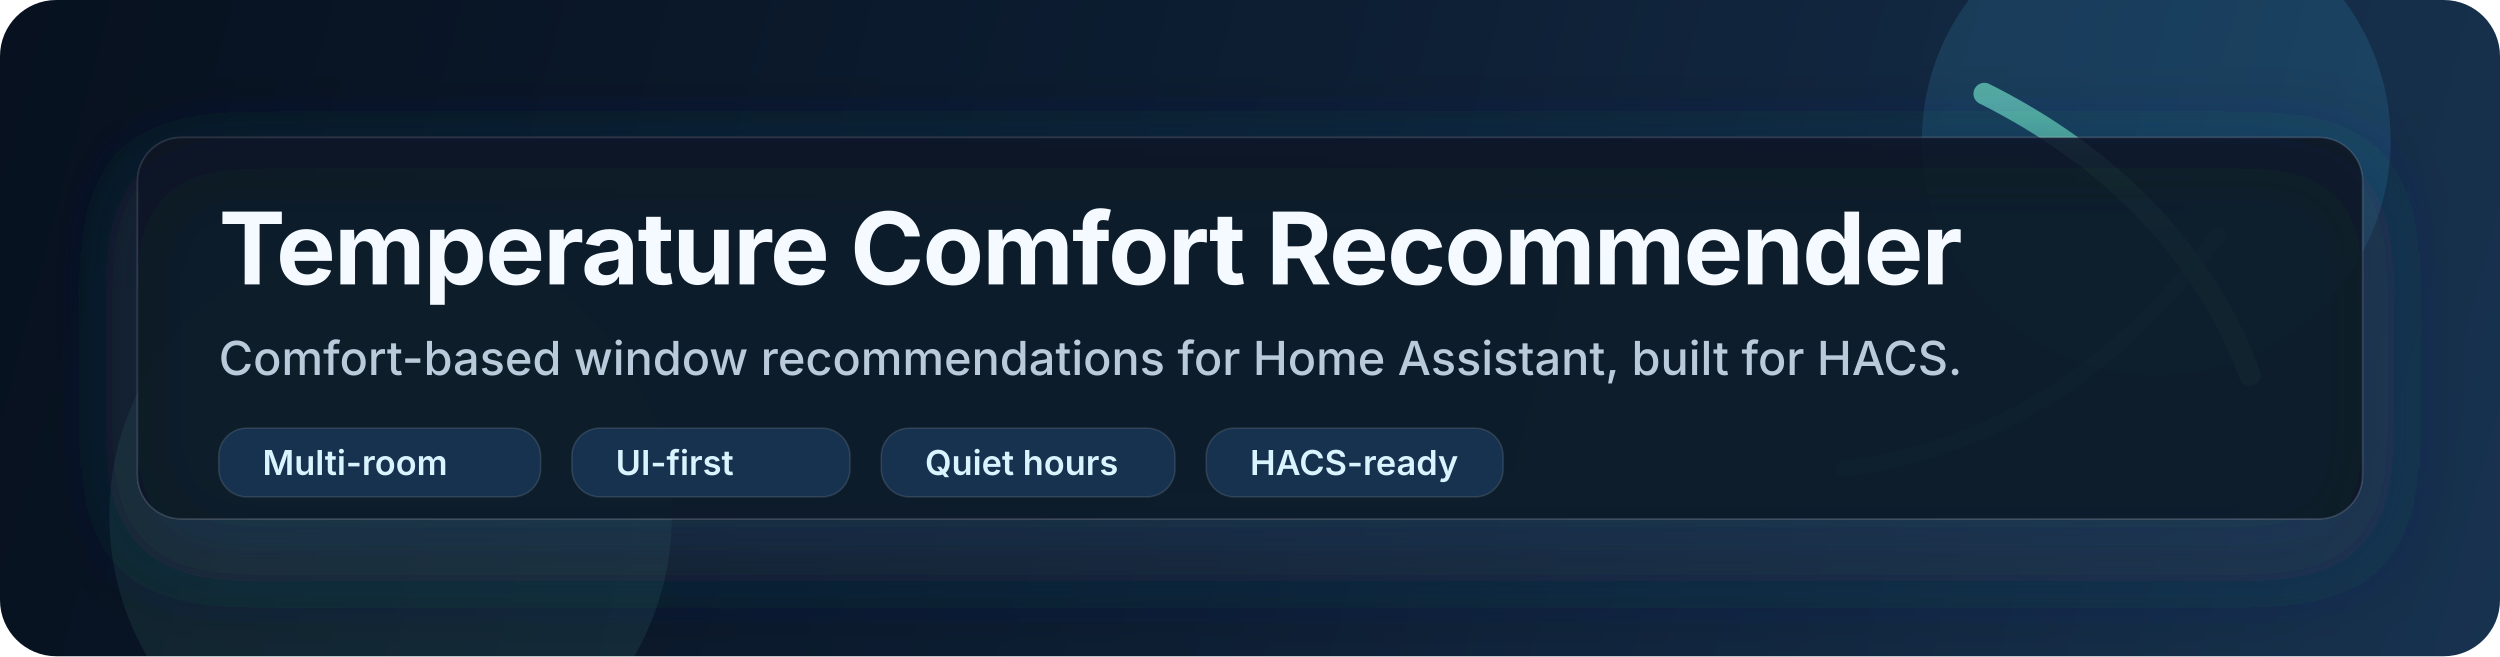
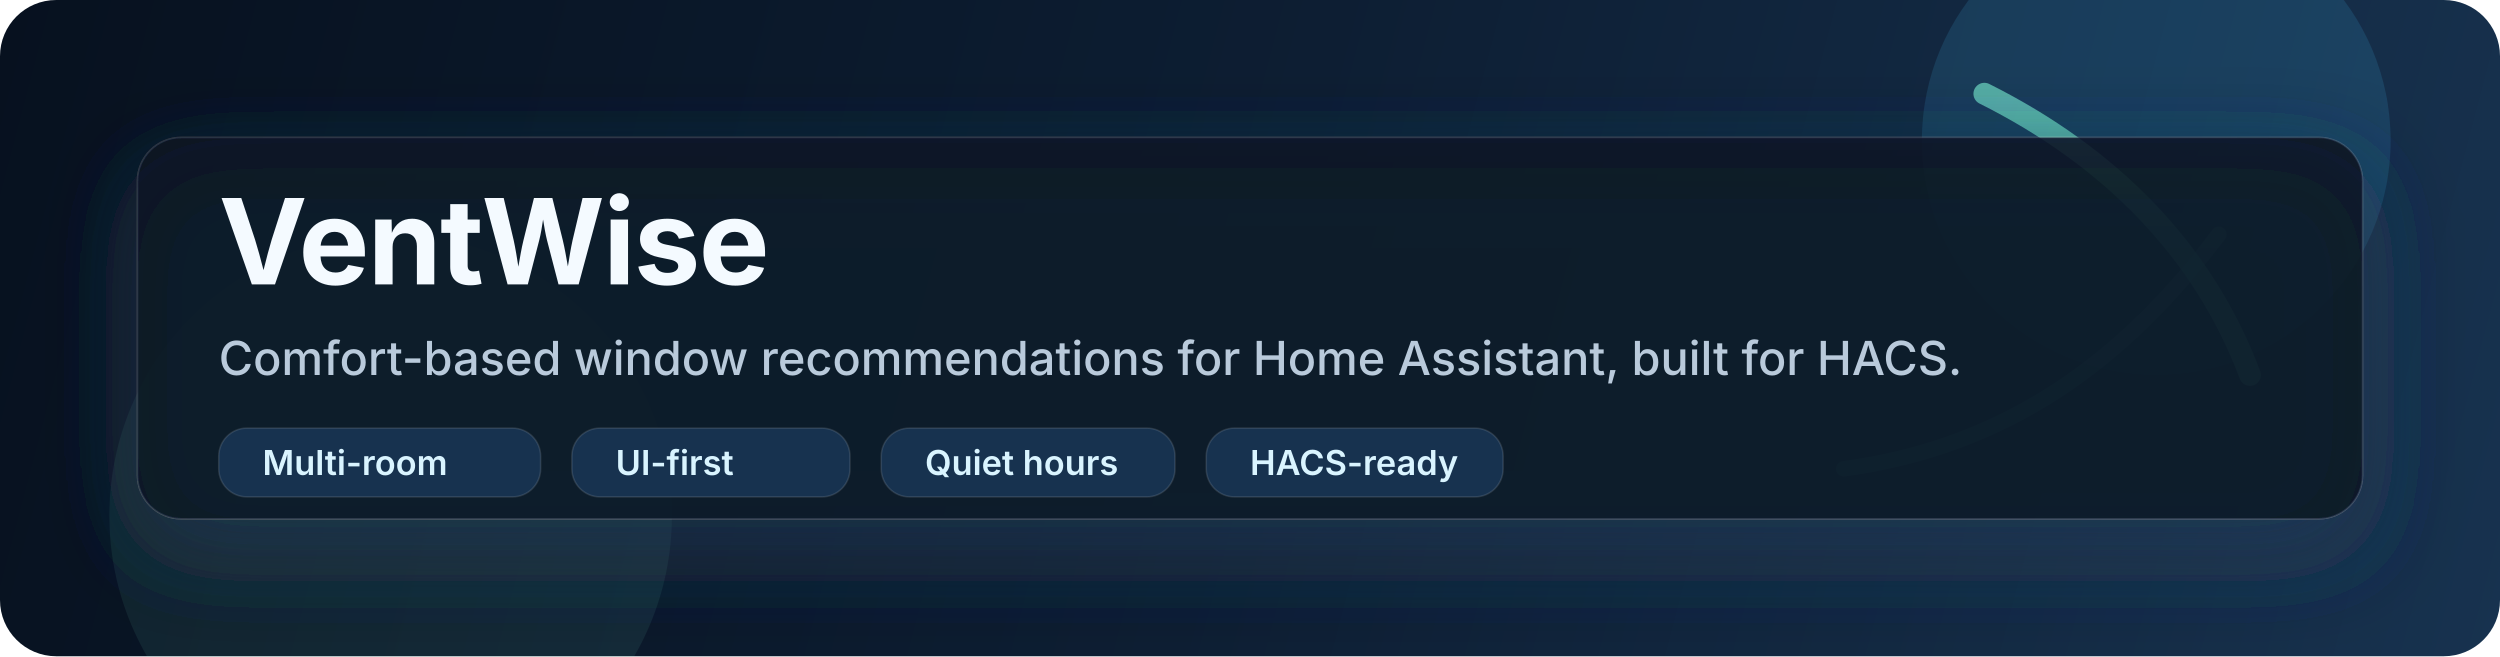
<svg xmlns="http://www.w3.org/2000/svg" width="1600" height="420" viewBox="0 0 1600 420" fill="none" role="img" aria-labelledby="title desc">
  <defs>
    <linearGradient id="bg" x1="0" y1="0" x2="1600" y2="420" gradientUnits="userSpaceOnUse">
      <stop stop-color="#07111F" />
      <stop offset="0.5" stop-color="#0D1E33" />
      <stop offset="1" stop-color="#17324F" />
    </linearGradient>
    <linearGradient id="accent" x1="220" y1="50" x2="1380" y2="380" gradientUnits="userSpaceOnUse">
      <stop stop-color="#41BDF5" />
      <stop offset="1" stop-color="#7FF2C8" />
    </linearGradient>
    <filter id="shadow" x="0" y="0" width="1600" height="420" filterUnits="userSpaceOnUse">
      <feGaussianBlur in="SourceAlpha" stdDeviation="30" />
      <feOffset dy="20" />
      <feColorMatrix type="matrix" values="0 0 0 0 0.02 0 0 0 0 0.05 0 0 0 0 0.10 0 0 0 0.45 0" />
      <feBlend mode="normal" in2="BackgroundImageFix" result="effect1_dropShadow" />
      <feBlend mode="normal" in="SourceGraphic" in2="effect1_dropShadow" result="shape" />
    </filter>
  </defs>
  <rect width="1600" height="420" rx="36" fill="url(#bg)" />
  <circle cx="1380" cy="90" r="150" fill="#41BDF5" fill-opacity="0.14" />
  <circle cx="250" cy="330" r="180" fill="#7FF2C8" fill-opacity="0.08" />
  <path d="M1270 60C1350 100 1410 160 1440 240" stroke="url(#accent)" stroke-width="14" stroke-linecap="round" opacity="0.65" />
  <path d="M1180 300C1285 286 1360 230 1420 150" stroke="url(#accent)" stroke-width="10" stroke-linecap="round" opacity="0.35" />
  <g filter="url(#shadow)">
    <rect x="88" y="88" width="1424" height="244" rx="28" fill="#0B1628" fill-opacity="0.88" stroke="rgba(255,255,255,0.12)" />
  </g>
-   <text x="140" y="182" fill="#F4FAFF" font-family="Inter, Segoe UI, Arial, sans-serif" font-size="64" font-weight="700" letter-spacing="-1">Temperature Comfort Recommender</text>
+   <text x="140" y="182" fill="#F4FAFF" font-family="Inter, Segoe UI, Arial, sans-serif" font-size="76" font-weight="700" letter-spacing="-1">VentWise</text>
  <text x="140" y="240" fill="#B9CADB" font-family="Inter, Segoe UI, Arial, sans-serif" font-size="30" font-weight="500">Comfort-based window recommendations for Home Assistant, built for HACS.</text>
  <g>
    <rect x="140" y="274" rx="18" width="206" height="44" fill="#17324F" stroke="rgba(255,255,255,0.12)" />
    <text x="168" y="304" fill="#D9F4FF" font-family="Inter, Segoe UI, Arial, sans-serif" font-size="22" font-weight="600">Multi-room</text>
    <rect x="366" y="274" rx="18" width="178" height="44" fill="#17324F" stroke="rgba(255,255,255,0.12)" />
    <text x="394" y="304" fill="#D9F4FF" font-family="Inter, Segoe UI, Arial, sans-serif" font-size="22" font-weight="600">UI-first</text>
    <rect x="564" y="274" rx="18" width="188" height="44" fill="#17324F" stroke="rgba(255,255,255,0.12)" />
    <text x="592" y="304" fill="#D9F4FF" font-family="Inter, Segoe UI, Arial, sans-serif" font-size="22" font-weight="600">Quiet hours</text>
    <rect x="772" y="274" rx="18" width="190" height="44" fill="#17324F" stroke="rgba(255,255,255,0.12)" />
    <text x="800" y="304" fill="#D9F4FF" font-family="Inter, Segoe UI, Arial, sans-serif" font-size="22" font-weight="600">HACS-ready</text>
  </g>
</svg>
